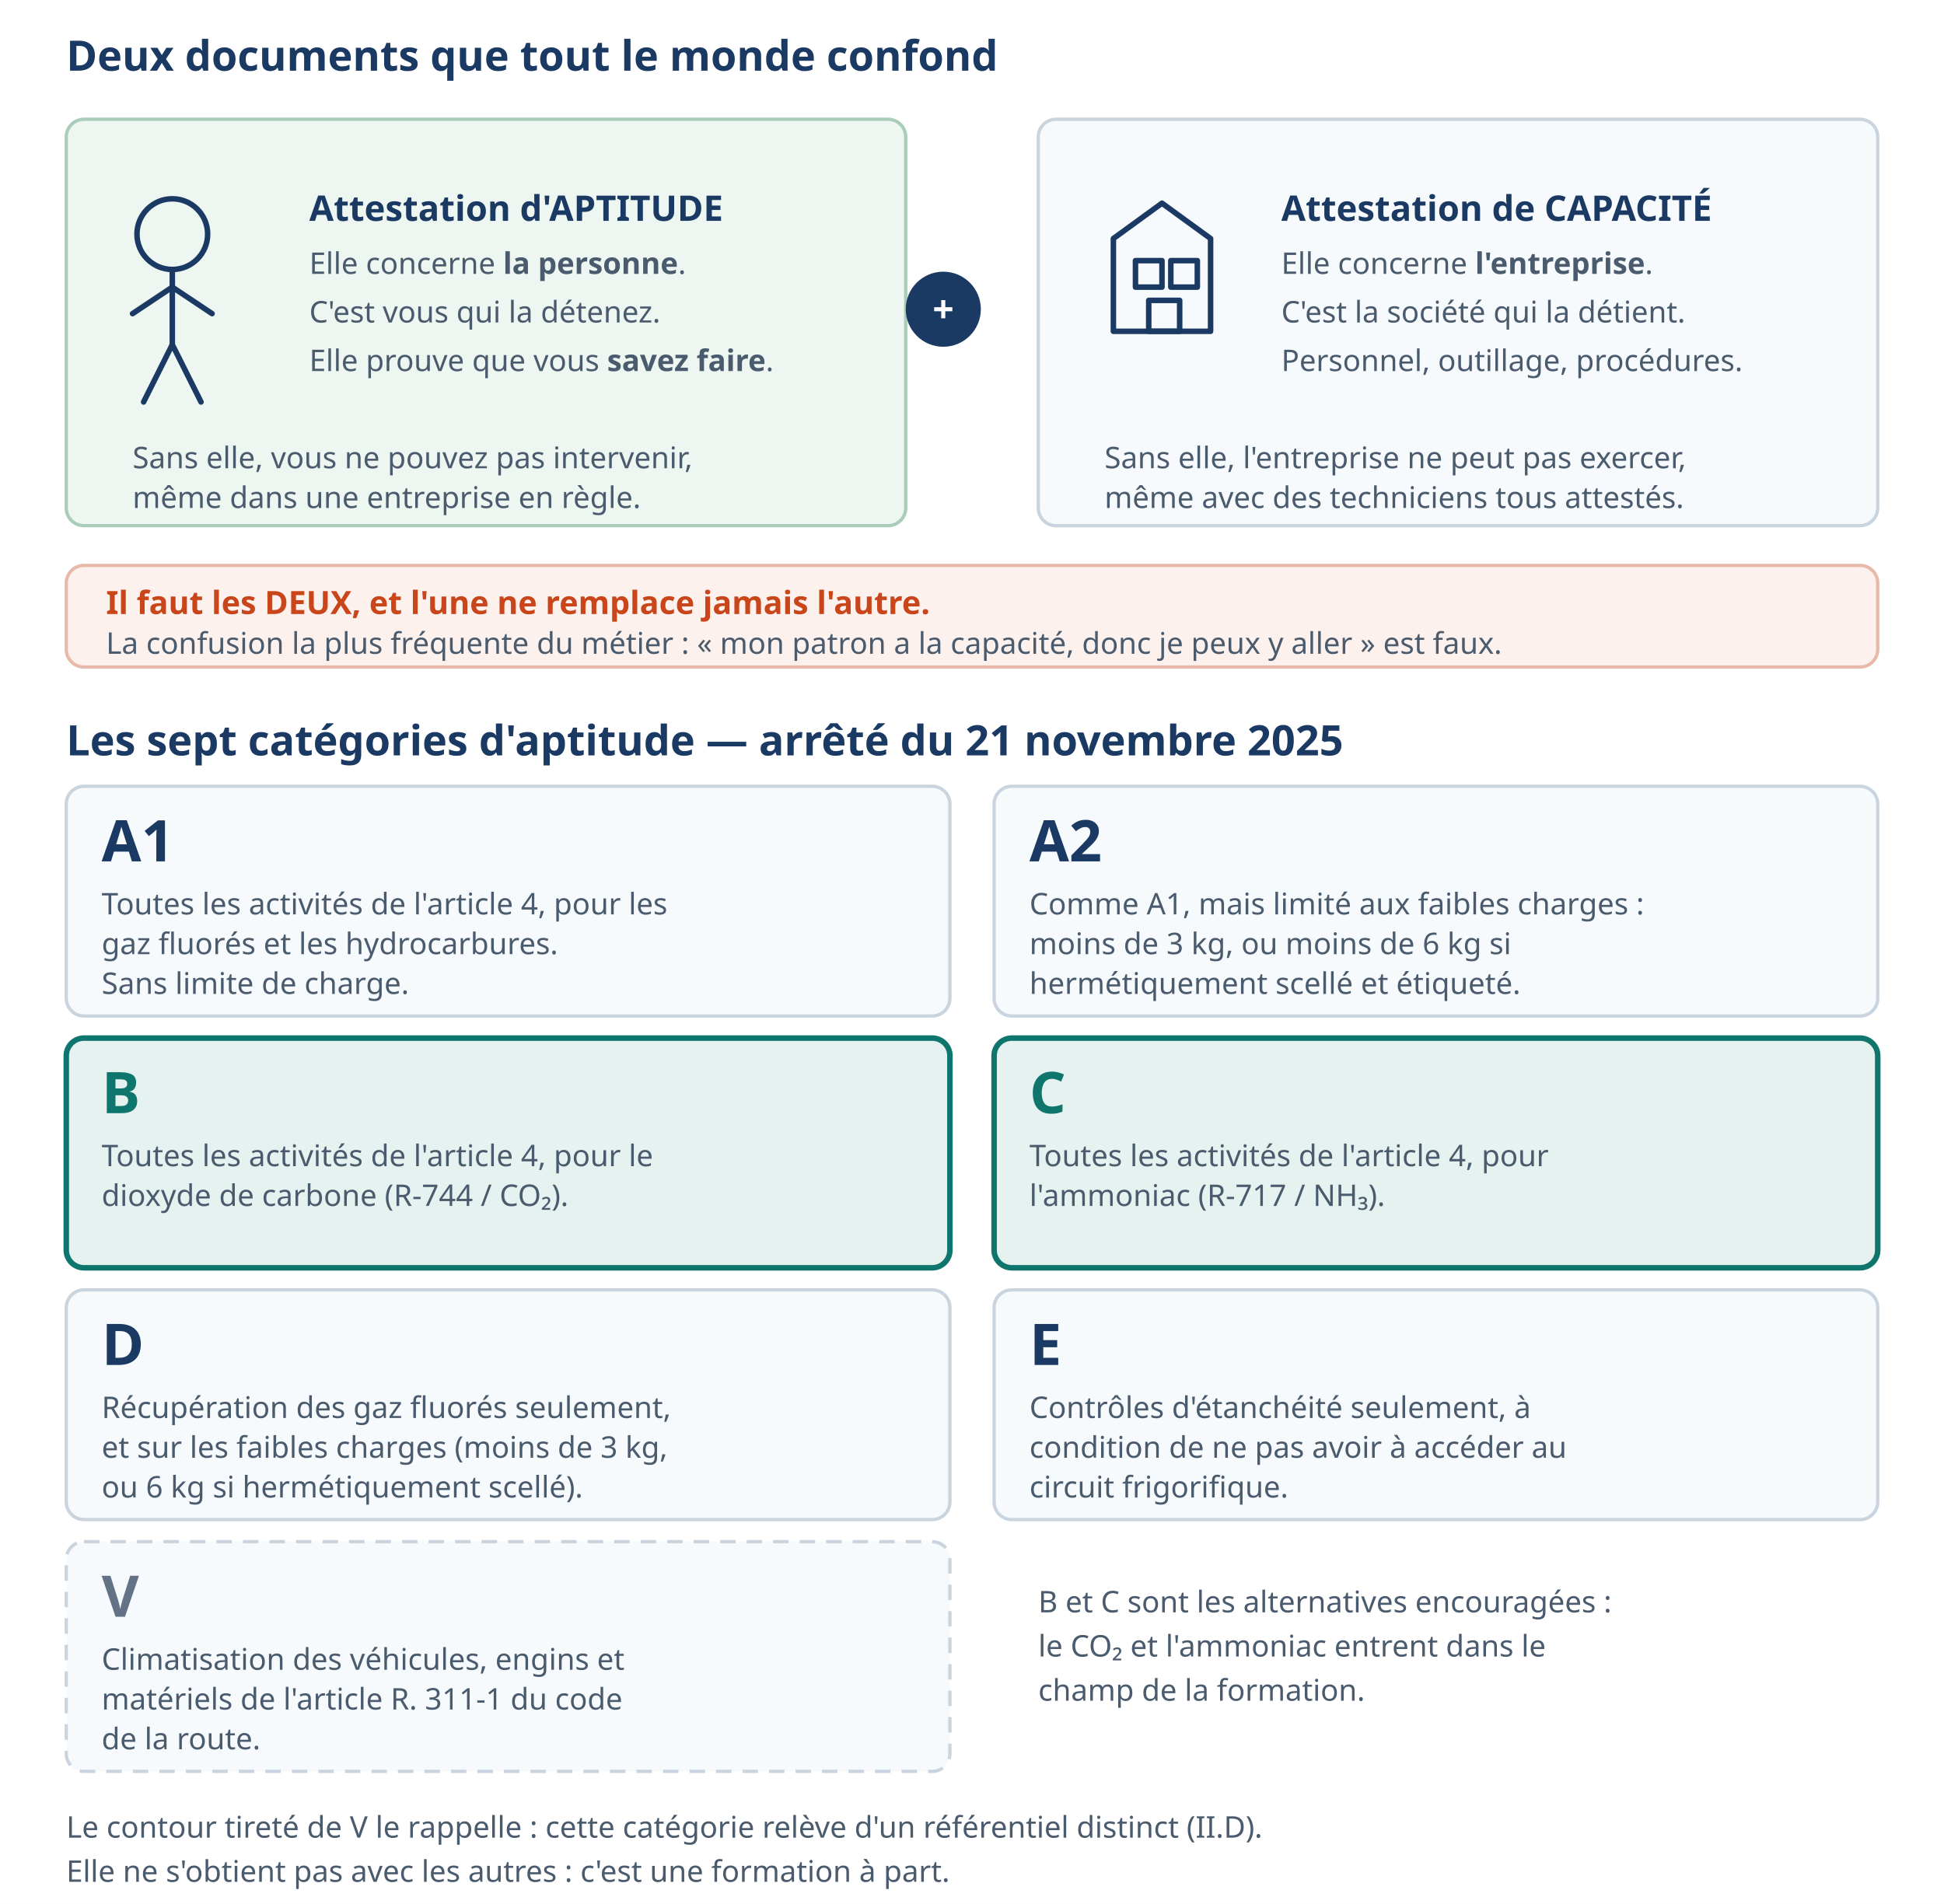
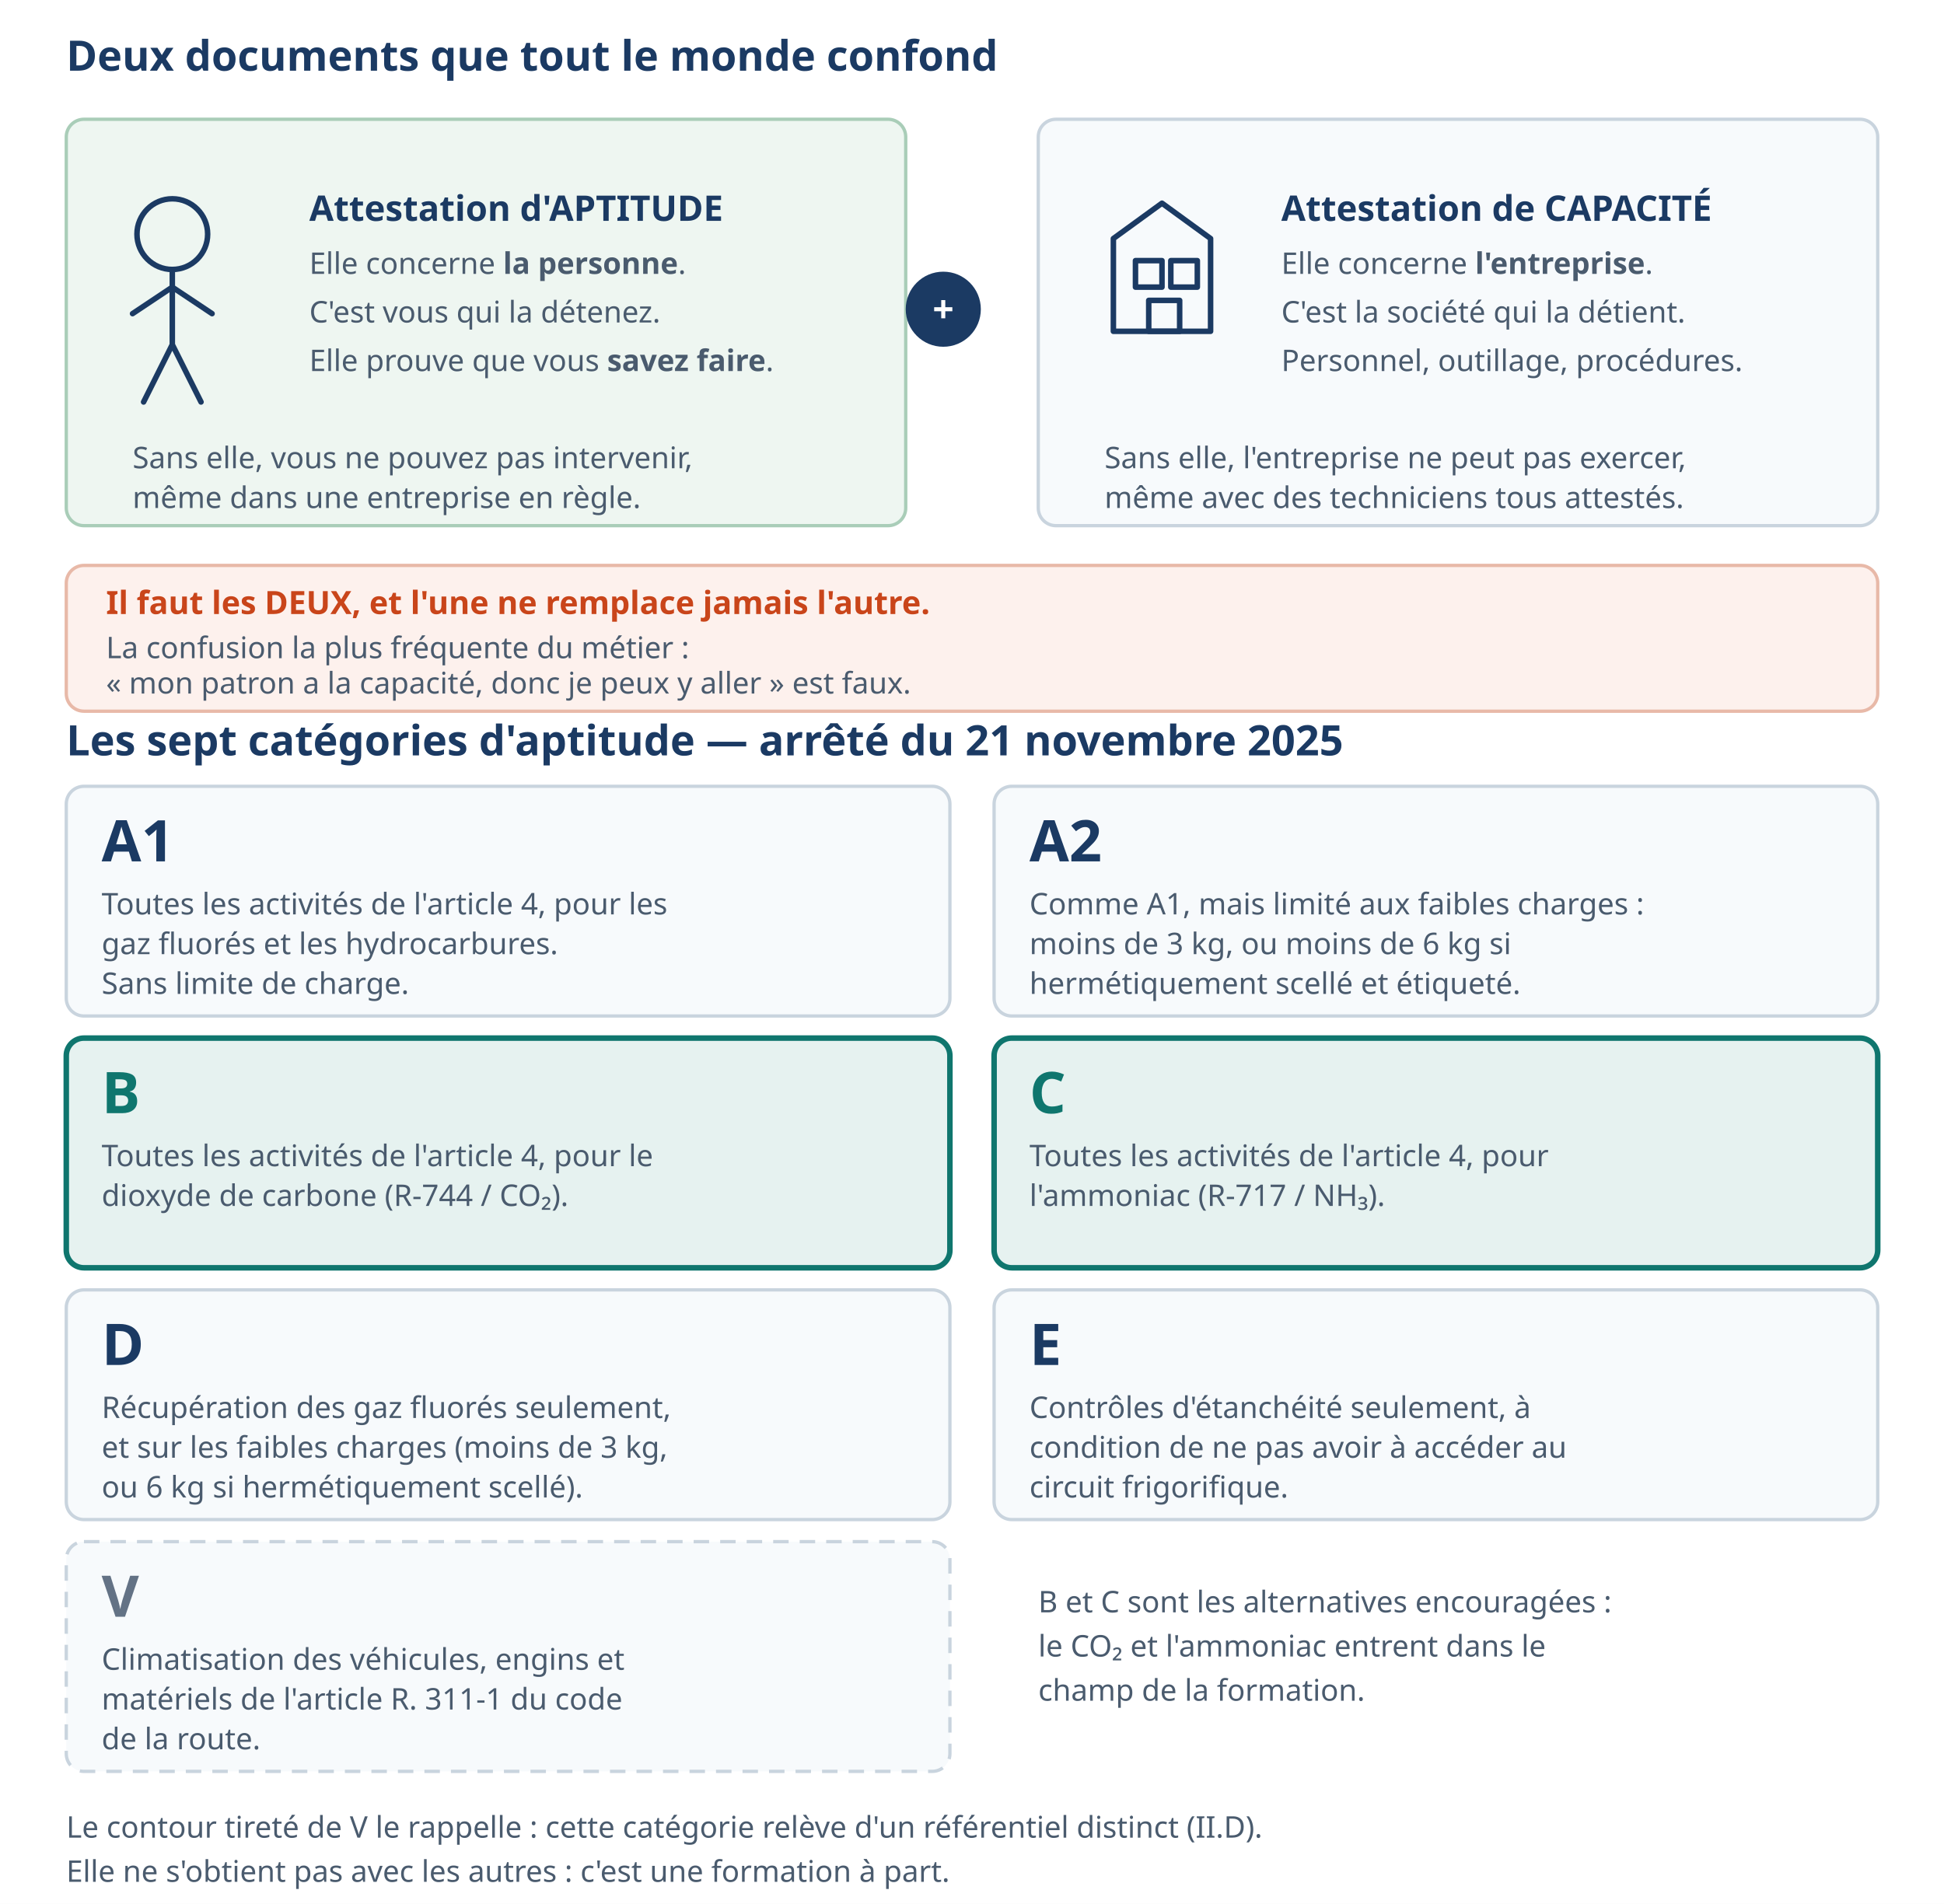
<svg xmlns="http://www.w3.org/2000/svg" viewBox="0 0 880 862" role="img" aria-label="Deux documents à ne pas confondre. L'attestation d'aptitude concerne la personne : c'est le technicien qui la détient, elle prouve qu'il sait faire. L'attestation de capacité concerne l'entreprise : personnel, outillage, procédures. Il faut les deux. En dessous, les sept catégories d'aptitude : A1 sans limite de charge, A2 limitée aux faibles charges, B pour le dioxyde de carbone, C pour l'ammoniac, D pour la récupération seule, E pour les contrôles d'étanchéité seuls, et V pour la climatisation des véhicules qui relève d'un référentiel distinct.">
  <style>
  .t   { font:700 19px Calibri,Segoe UI,sans-serif; fill:#1b3a63; }
  .st  { font:700 16px Calibri,Segoe UI,sans-serif; fill:#1b3a63; }
  .lg  { font:400 13.5px Calibri,Segoe UI,sans-serif; fill:#4a5b6e; }
  .p   { fill:none; stroke:#1b3a63; stroke-width:2.5; stroke-linecap:round; stroke-linejoin:round; }
  .ca  { font:700 26px Calibri,Segoe UI,sans-serif; fill:#1b3a63; }
  .cb  { font:700 26px Calibri,Segoe UI,sans-serif; fill:#0f766e; }
  .cv  { font:700 26px Calibri,Segoe UI,sans-serif; fill:#637285; }
  .cl  { font:400 13.5px Calibri,Segoe UI,sans-serif; fill:#4a5b6e; }
</style>
  <rect width="880" height="862" fill="#ffffff" />
  <text class="t" x="30" y="32">Deux documents que tout le monde confond</text>
  <g transform="translate(30,54)">
    <rect x="0" y="0" width="380" height="184" rx="8" fill="#eef6f1" stroke="#a9cdb8" stroke-width="1.5" />
    <g transform="translate(48,52)">
      <circle class="p" cx="0" cy="0" r="16" />
      <path class="p" d="M0,16 v34 M0,24 l-18,12 M0,24 l18,12 M0,50 l-13,26 M0,50 l13,26" />
    </g>
    <text class="st" x="110" y="46">Attestation d'APTITUDE</text>
    <text class="lg" x="110" y="70">Elle concerne <tspan style="font-weight:700">la personne</tspan>.</text>
    <text class="lg" x="110" y="92">C'est vous qui la détenez.</text>
    <text class="lg" x="110" y="114">Elle prouve que vous <tspan style="font-weight:700">savez faire</tspan>.</text>
    <text class="lg" x="30" y="158">Sans elle, vous ne pouvez pas intervenir,</text>
    <text class="lg" x="30" y="176">même dans une entreprise en règle.</text>
  </g>
  <g transform="translate(470,54)">
    <rect x="0" y="0" width="380" height="184" rx="8" fill="#f7fafc" stroke="#c9d4de" stroke-width="1.5" />
    <g transform="translate(34,30)">
      <path class="p" d="M0,66 v-42 l22,-16 22,16 v42 z" />
      <rect class="p" x="10" y="34" width="12" height="12" />
      <rect class="p" x="26" y="34" width="12" height="12" />
      <rect class="p" x="16" y="52" width="14" height="14" />
    </g>
    <text class="st" x="110" y="46">Attestation de CAPACITÉ</text>
    <text class="lg" x="110" y="70">Elle concerne <tspan style="font-weight:700">l'entreprise</tspan>.</text>
    <text class="lg" x="110" y="92">C'est la société qui la détient.</text>
    <text class="lg" x="110" y="114">Personnel, outillage, procédures.</text>
    <text class="lg" x="30" y="158">Sans elle, l'entreprise ne peut pas exercer,</text>
    <text class="lg" x="30" y="176">même avec des techniciens tous attestés.</text>
  </g>
  <g transform="translate(415,140)">
    <circle cx="12" cy="0" r="17" fill="#1b3a63" />
    <text x="12" y="6" text-anchor="middle" style="font:700 17px Calibri;fill:#fff">+</text>
  </g>
-   <rect x="30" y="256" width="820" height="46" rx="8" fill="#fdf1ed" stroke="#e8b9a8" stroke-width="1.5" />
+   <rect x="30" y="256" width="820" height="66" rx="8" fill="#fdf1ed" stroke="#e8b9a8" stroke-width="1.5" />
  <text x="48" y="278" style="font:700 14.5px Calibri;fill:#c9451a">Il faut les DEUX, et l'une ne remplace jamais l'autre.</text>
-   <text class="lg" x="48" y="296">La confusion la plus fréquente du métier : « mon patron a la capacité, donc je peux y aller » est faux.</text>
+   <text class="lg" x="48" y="298">
+     <tspan x="48" dy="0">La confusion la plus fréquente du métier :</tspan>
+     <tspan x="48" dy="16">« mon patron a la capacité, donc je peux y aller » est faux.</tspan>
+   </text>
  <text class="t" x="30" y="342">Les sept catégories d'aptitude — arrêté du 21 novembre 2025</text>
  <rect x="30" y="356" width="400" height="104" rx="8" fill="#f7fafc" stroke="#c9d4de" stroke-width="1.5" />
  <text class="ca" x="46" y="390">A1</text>
  <text class="cl" x="46" y="414">Toutes les activités de l'article 4, pour les</text>
  <text class="cl" x="46" y="432">gaz fluorés et les hydrocarbures.</text>
  <text class="cl" x="46" y="450">Sans limite de charge.</text>
  <rect x="450" y="356" width="400" height="104" rx="8" fill="#f7fafc" stroke="#c9d4de" stroke-width="1.5" />
  <text class="ca" x="466" y="390">A2</text>
  <text class="cl" x="466" y="414">Comme A1, mais limité aux faibles charges :</text>
  <text class="cl" x="466" y="432">moins de 3 kg, ou moins de 6 kg si</text>
  <text class="cl" x="466" y="450">hermétiquement scellé et étiqueté.</text>
  <rect x="30" y="470" width="400" height="104" rx="8" fill="#e6f2f0" stroke="#0f766e" stroke-width="2.5" />
  <text class="cb" x="46" y="504">B</text>
  <text class="cl" x="46" y="528">Toutes les activités de l'article 4, pour le</text>
  <text class="cl" x="46" y="546">dioxyde de carbone (R-744 / CO₂).</text>
  <rect x="450" y="470" width="400" height="104" rx="8" fill="#e6f2f0" stroke="#0f766e" stroke-width="2.5" />
  <text class="cb" x="466" y="504">C</text>
  <text class="cl" x="466" y="528">Toutes les activités de l'article 4, pour</text>
  <text class="cl" x="466" y="546">l'ammoniac (R-717 / NH₃).</text>
  <rect x="30" y="584" width="400" height="104" rx="8" fill="#f7fafc" stroke="#c9d4de" stroke-width="1.5" />
  <text class="ca" x="46" y="618">D</text>
  <text class="cl" x="46" y="642">Récupération des gaz fluorés seulement,</text>
  <text class="cl" x="46" y="660">et sur les faibles charges (moins de 3 kg,</text>
  <text class="cl" x="46" y="678">ou 6 kg si hermétiquement scellé).</text>
  <rect x="450" y="584" width="400" height="104" rx="8" fill="#f7fafc" stroke="#c9d4de" stroke-width="1.5" />
  <text class="ca" x="466" y="618">E</text>
  <text class="cl" x="466" y="642">Contrôles d'étanchéité seulement, à</text>
  <text class="cl" x="466" y="660">condition de ne pas avoir à accéder au</text>
  <text class="cl" x="466" y="678">circuit frigorifique.</text>
  <rect x="30" y="698" width="400" height="104" rx="8" fill="#f7fafc" stroke="#c9d4de" stroke-width="1.5" stroke-dasharray="7 5" />
  <text class="cv" x="46" y="732">V</text>
  <text class="cl" x="46" y="756">Climatisation des véhicules, engins et</text>
  <text class="cl" x="46" y="774">matériels de l'article R. 311-1 du code</text>
  <text class="cl" x="46" y="792">de la route.</text>
  <text class="lg" x="470" y="730">B et C sont les alternatives encouragées :</text>
  <text class="lg" x="470" y="750">le CO₂ et l'ammoniac entrent dans le</text>
  <text class="lg" x="470" y="770">champ de la formation.</text>
  <text class="lg" x="30" y="832">Le contour tireté de V le rappelle : cette catégorie relève d'un référentiel distinct (II.D).</text>
  <text class="lg" x="30" y="852">Elle ne s'obtient pas avec les autres : c'est une formation à part.</text>
</svg>
